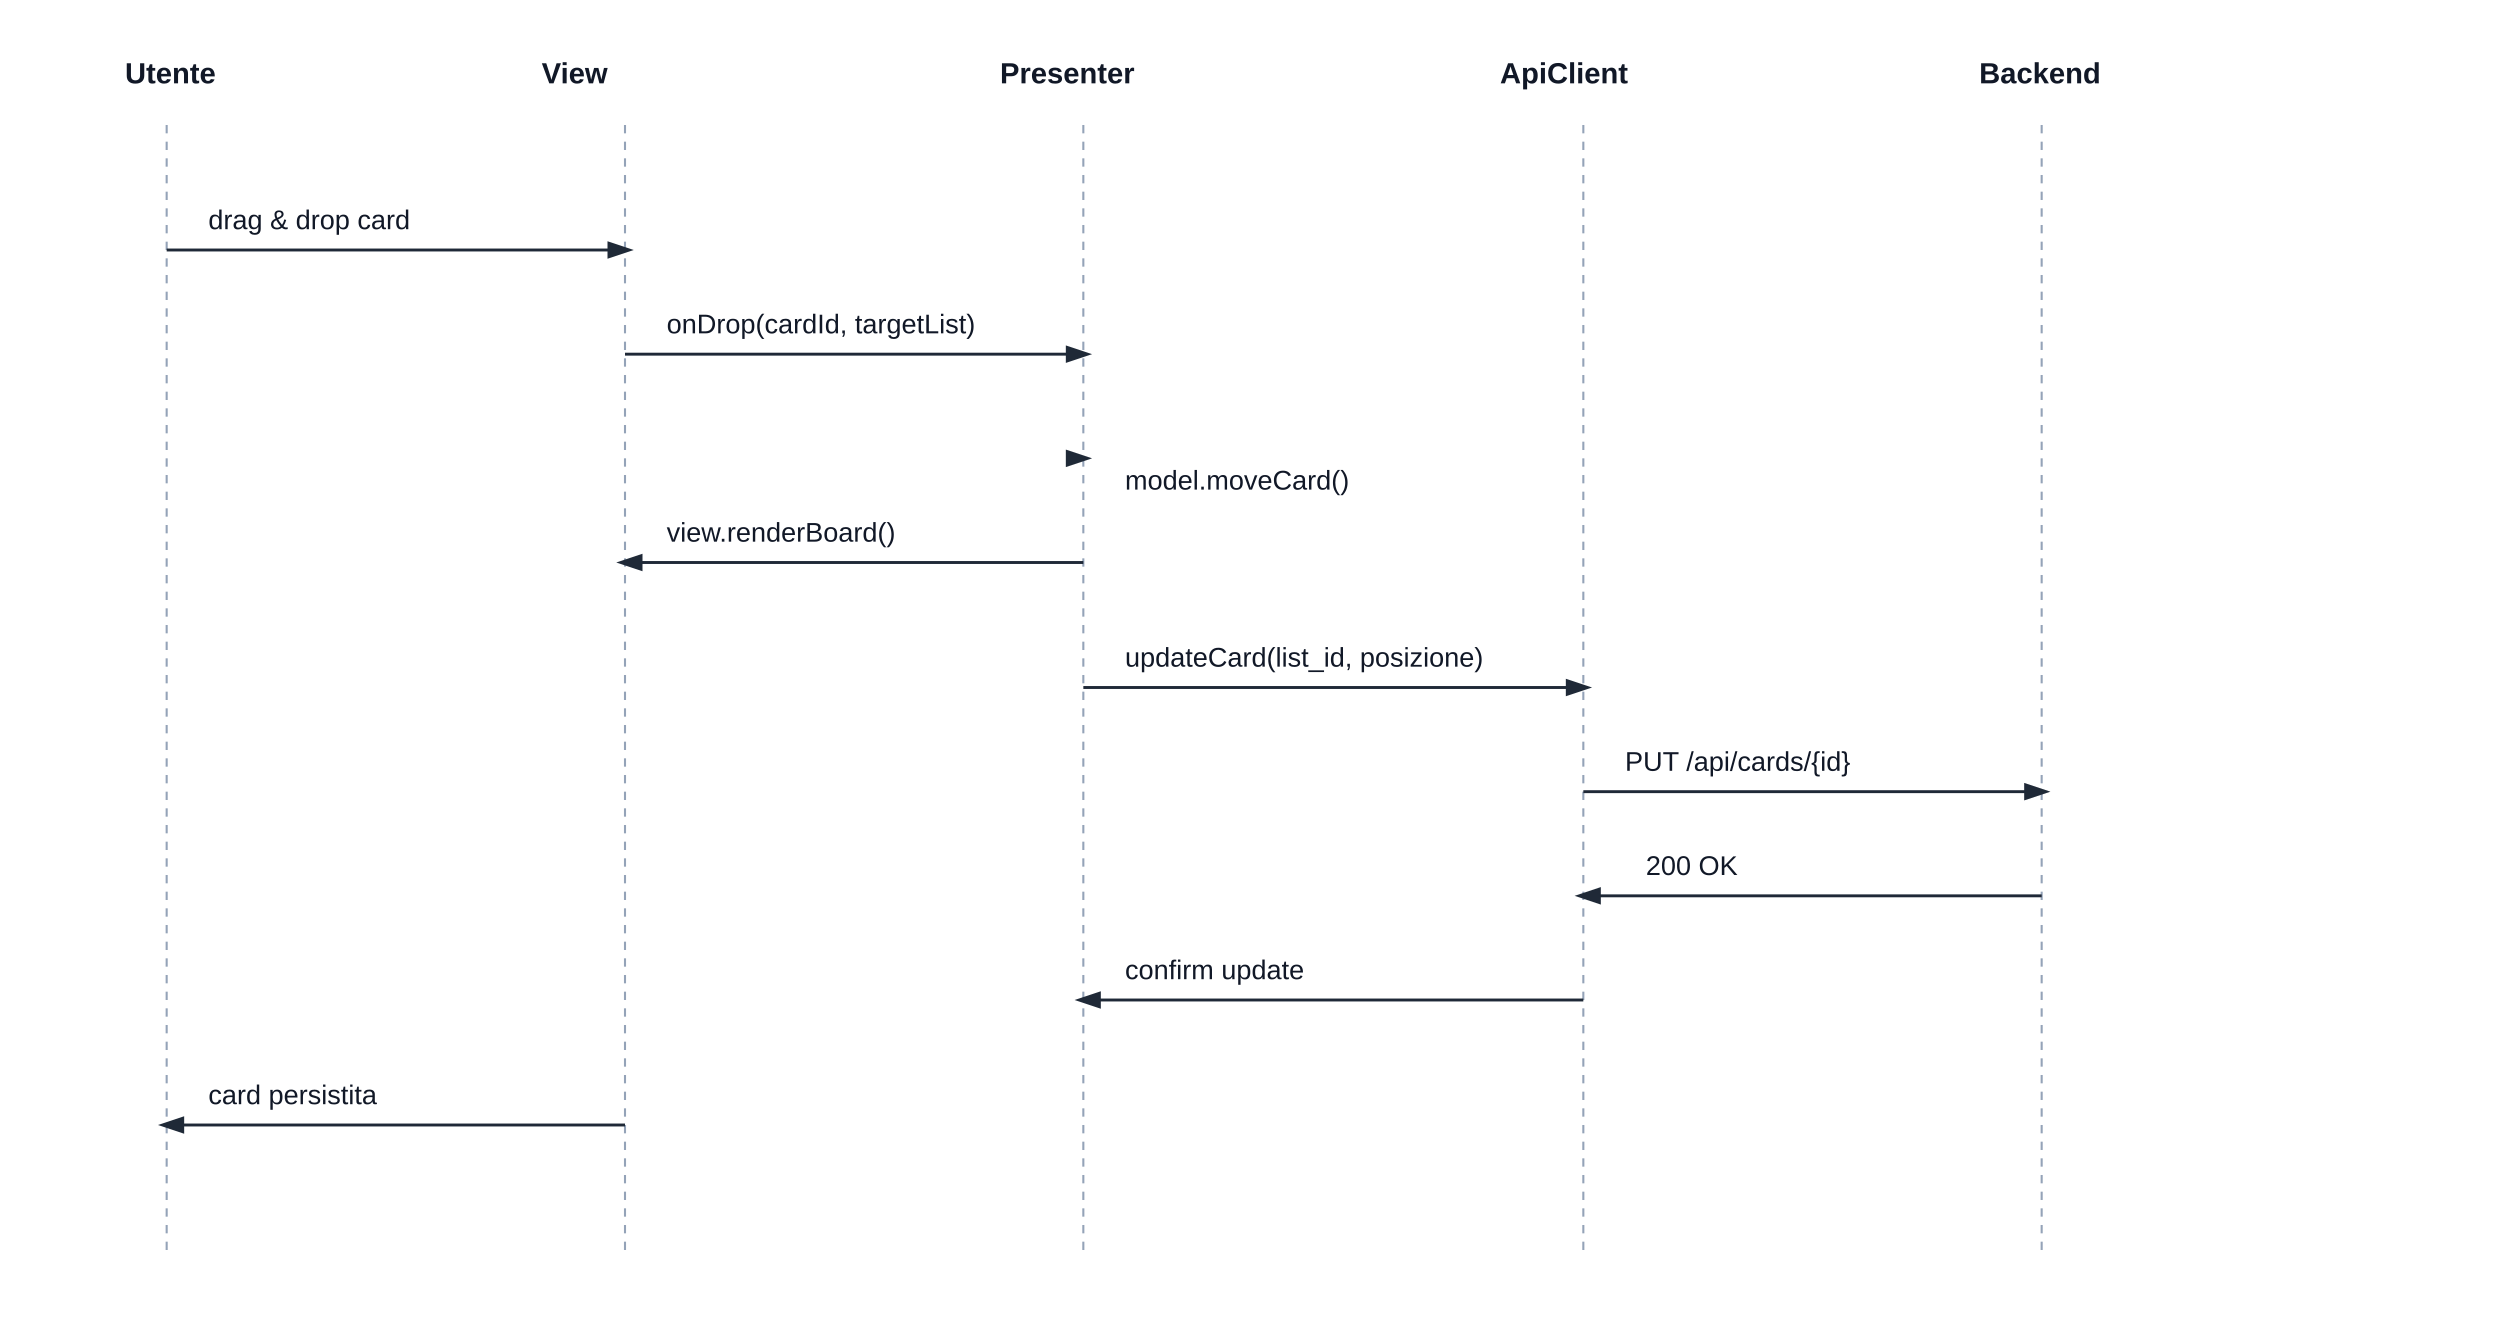
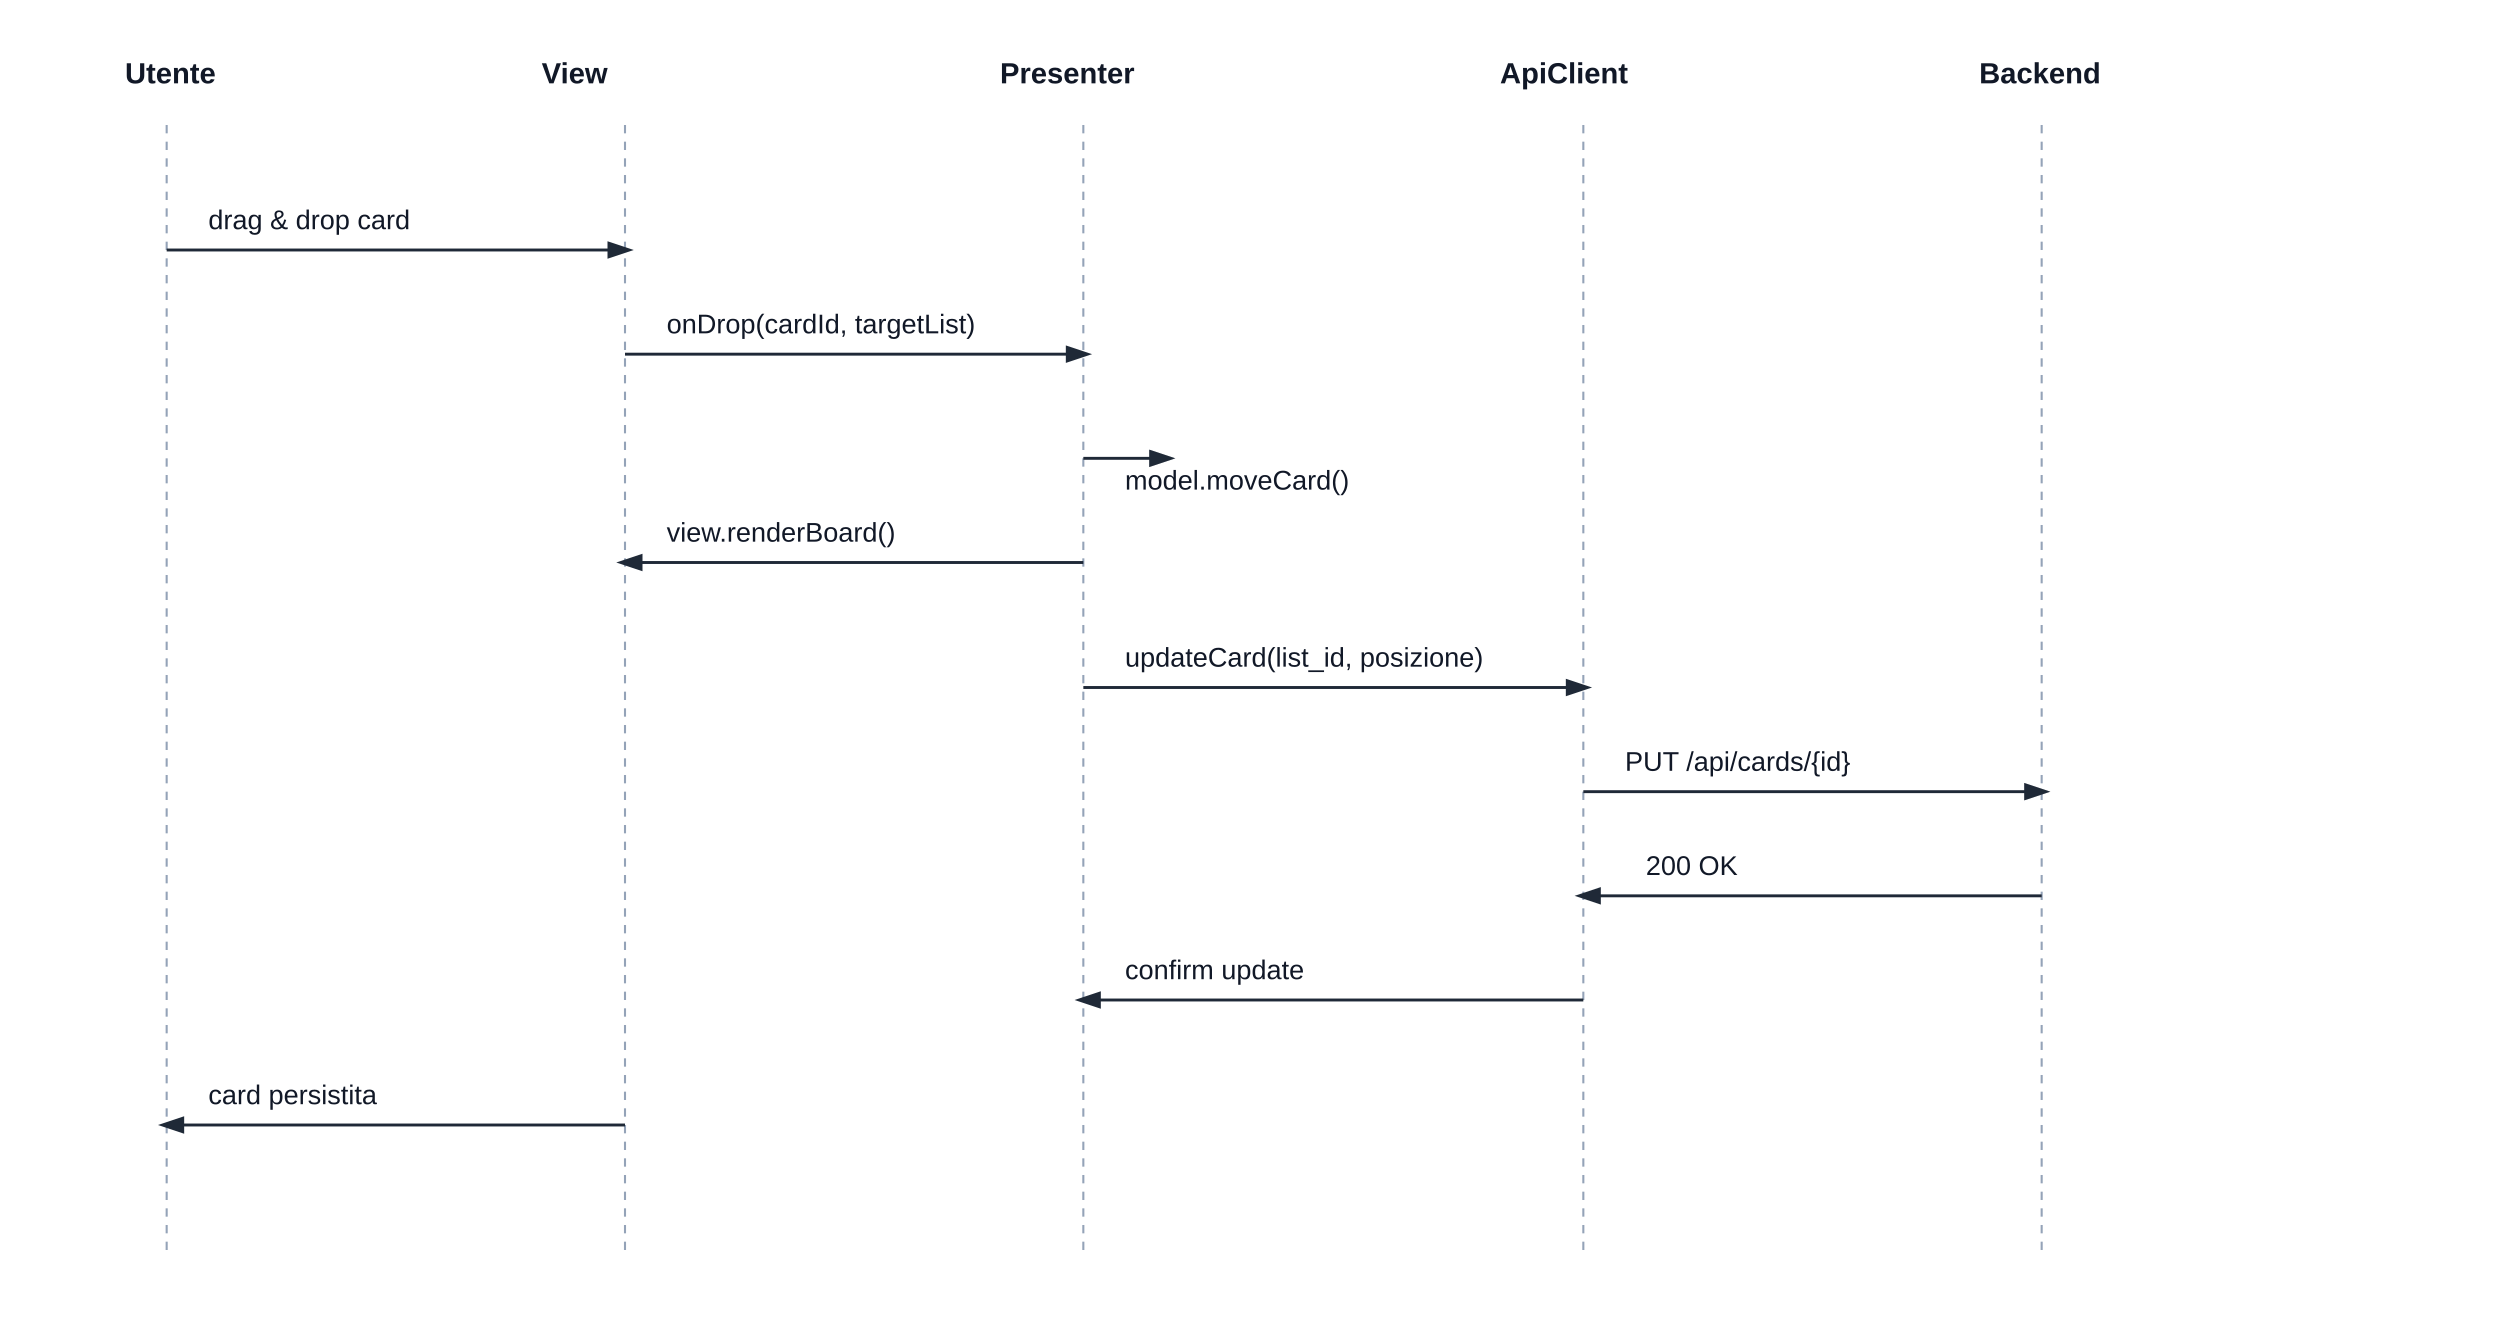
<svg xmlns="http://www.w3.org/2000/svg" width="1200" height="640" viewBox="0 0 1200 640">
  <defs>
    <marker id="arrow" markerWidth="10" markerHeight="10" refX="6" refY="3" orient="auto" markerUnits="strokeWidth">
      <path d="M0,0 L0,6 L9,3 z" fill="#1f2937" />
    </marker>
    <style>
      .actor { font: 700 14px 'Arial', sans-serif; fill: #111827; }
      .text { font: 13px 'Arial', sans-serif; fill: #111827; }
      .arrow { stroke: #1f2937; stroke-width: 1.4; marker-end: url(#arrow); }
      .lifeline { stroke: #94a3b8; stroke-width: 1; stroke-dasharray: 4 4; }
    </style>
  </defs>
  <text class="actor" x="60" y="40">Utente</text>
  <text class="actor" x="260" y="40">View</text>
  <text class="actor" x="480" y="40">Presenter</text>
  <text class="actor" x="720" y="40">ApiClient</text>
  <text class="actor" x="950" y="40">Backend</text>
  <line class="lifeline" x1="80" y1="60" x2="80" y2="600" />
  <line class="lifeline" x1="300" y1="60" x2="300" y2="600" />
  <line class="lifeline" x1="520" y1="60" x2="520" y2="600" />
  <line class="lifeline" x1="760" y1="60" x2="760" y2="600" />
  <line class="lifeline" x1="980" y1="60" x2="980" y2="600" />
  <line class="arrow" x1="80" y1="120" x2="300" y2="120" />
  <text class="text" x="100" y="110">drag &amp; drop card</text>
  <line class="arrow" x1="300" y1="170" x2="520" y2="170" />
  <text class="text" x="320" y="160">onDrop(cardId, targetList)</text>
-   <line class="arrow" x1="520" y1="220" x2="520" y2="220" />
+   <line class="arrow" x1="520" y1="220" x2="560" y2="220" />
  <text class="text" x="540" y="235">model.moveCard()</text>
  <line class="arrow" x1="520" y1="270" x2="300" y2="270" />
  <text class="text" x="320" y="260">view.renderBoard()</text>
  <line class="arrow" x1="520" y1="330" x2="760" y2="330" />
  <text class="text" x="540" y="320">updateCard(list_id, posizione)</text>
  <line class="arrow" x1="760" y1="380" x2="980" y2="380" />
  <text class="text" x="780" y="370">PUT /api/cards/{id}</text>
  <line class="arrow" x1="980" y1="430" x2="760" y2="430" />
  <text class="text" x="790" y="420">200 OK</text>
  <line class="arrow" x1="760" y1="480" x2="520" y2="480" />
  <text class="text" x="540" y="470">confirm update</text>
  <line class="arrow" x1="300" y1="540" x2="80" y2="540" />
  <text class="text" x="100" y="530">card persistita</text>
</svg>
